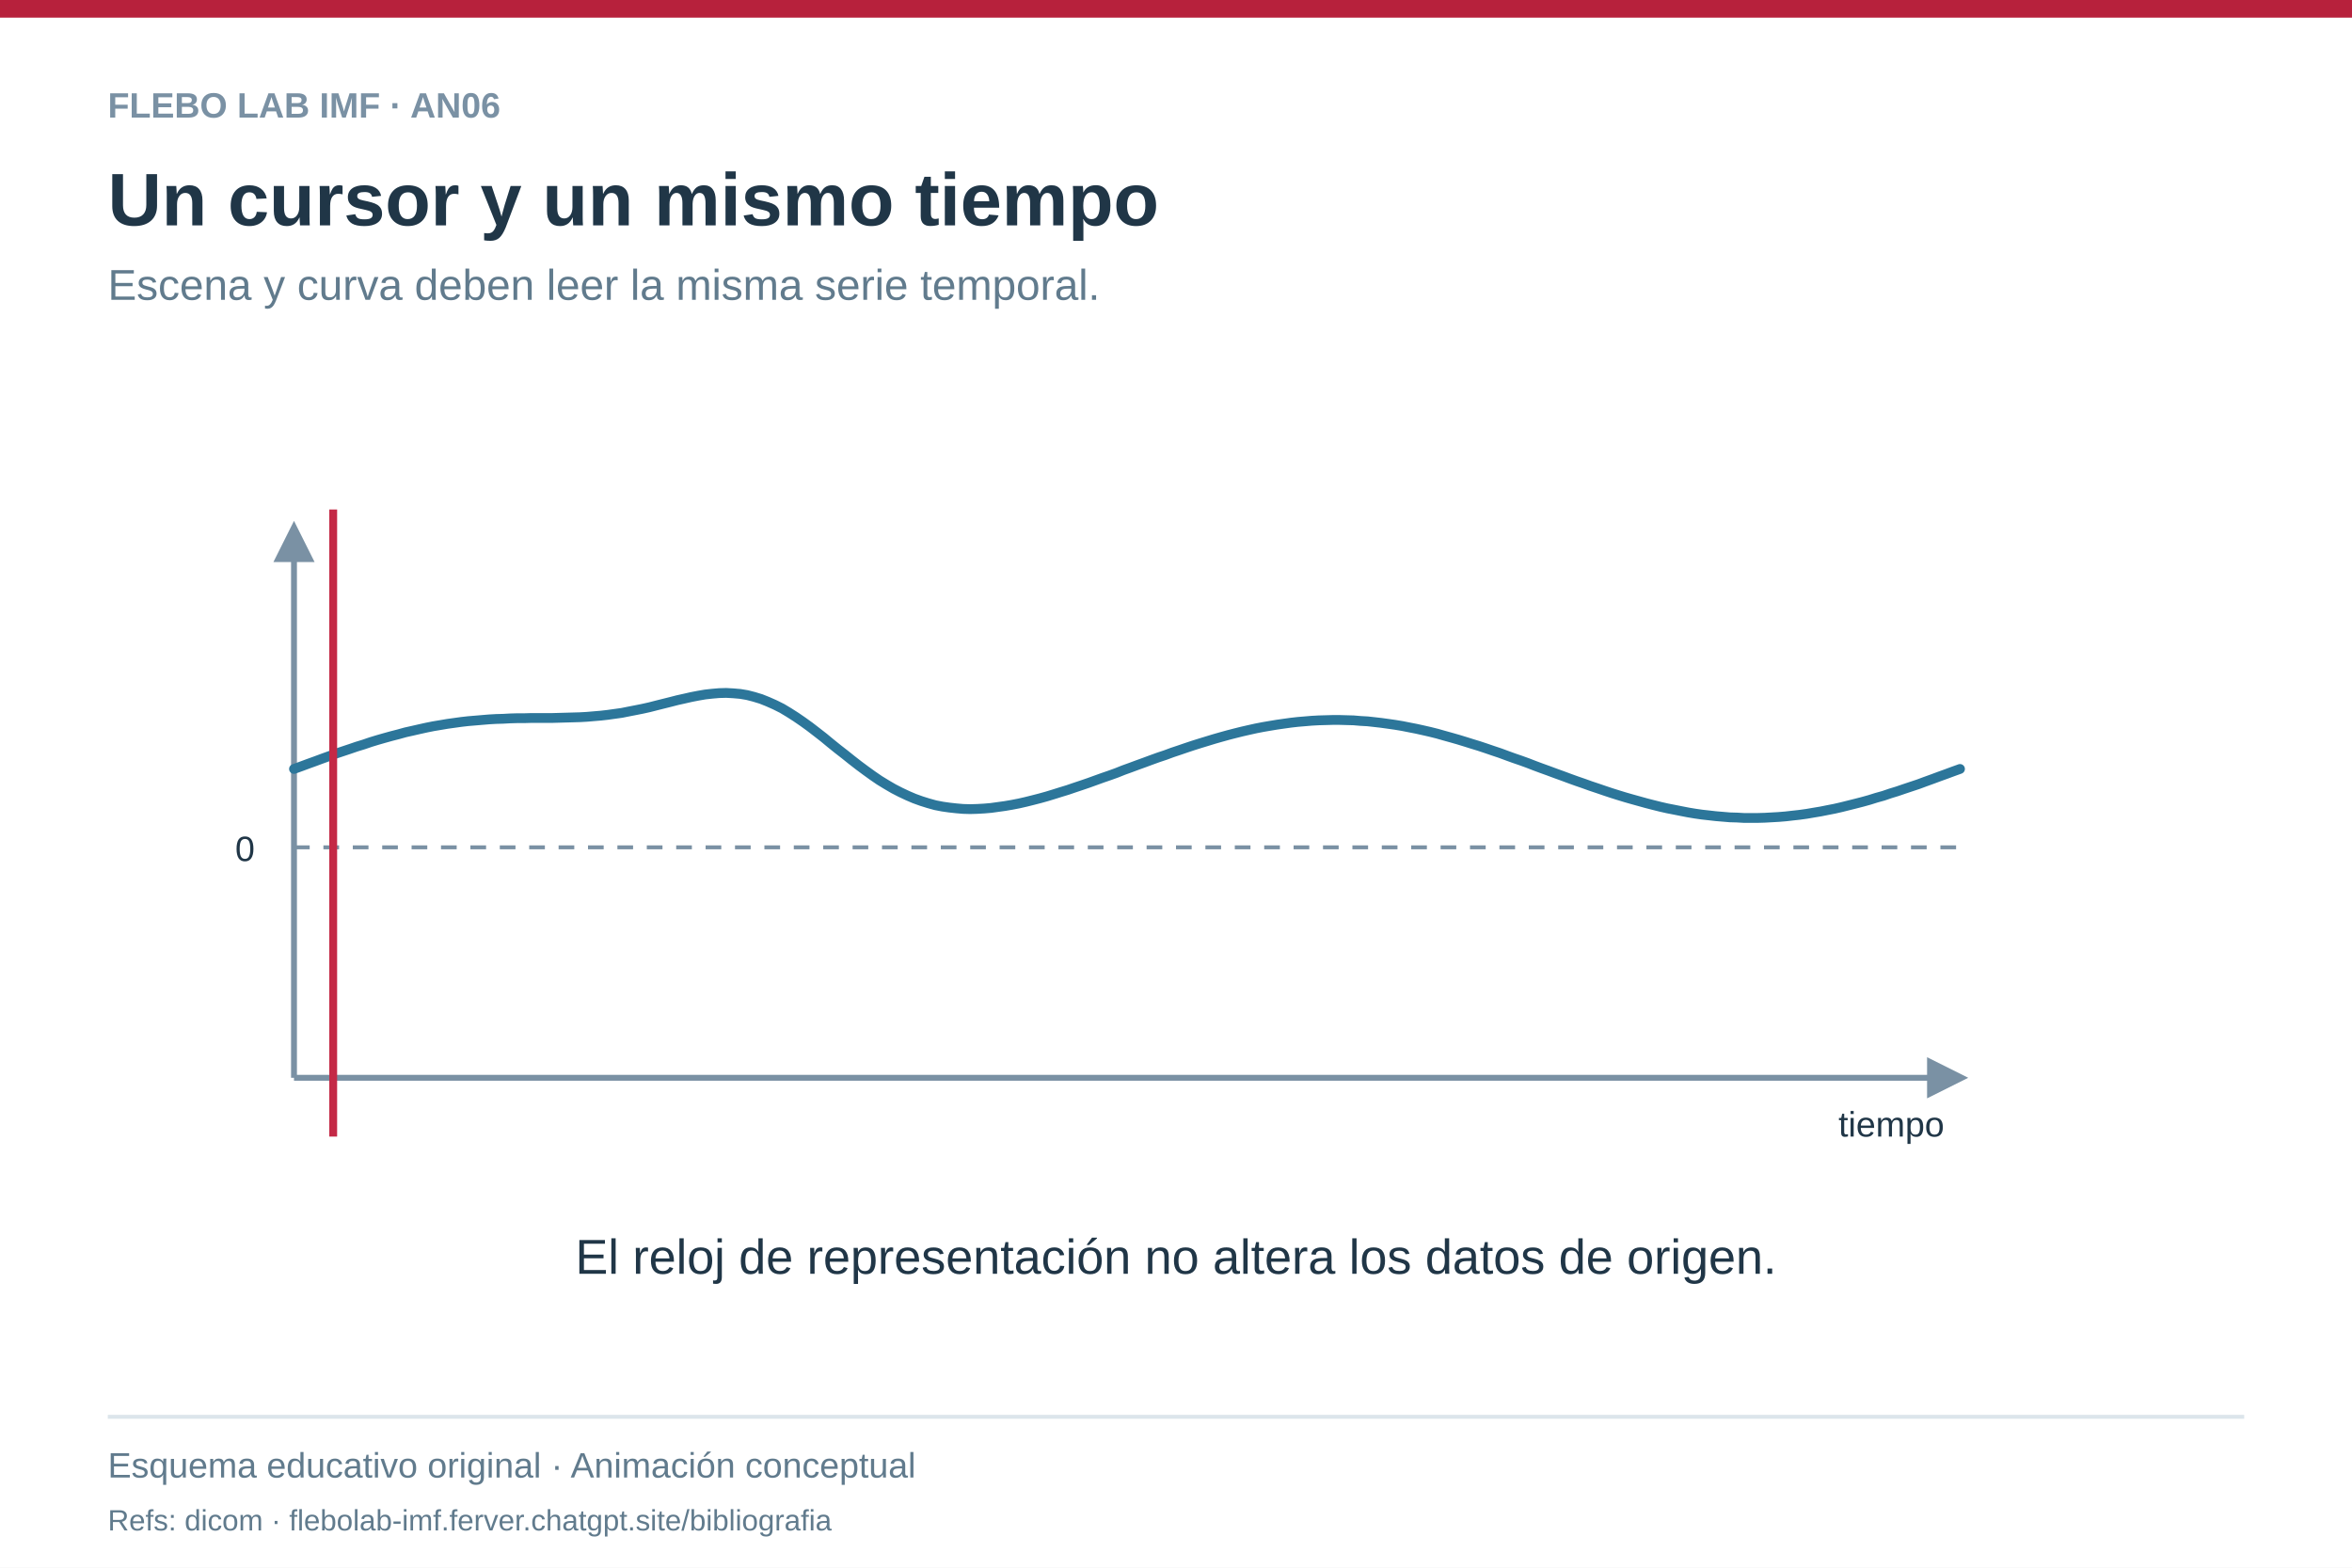
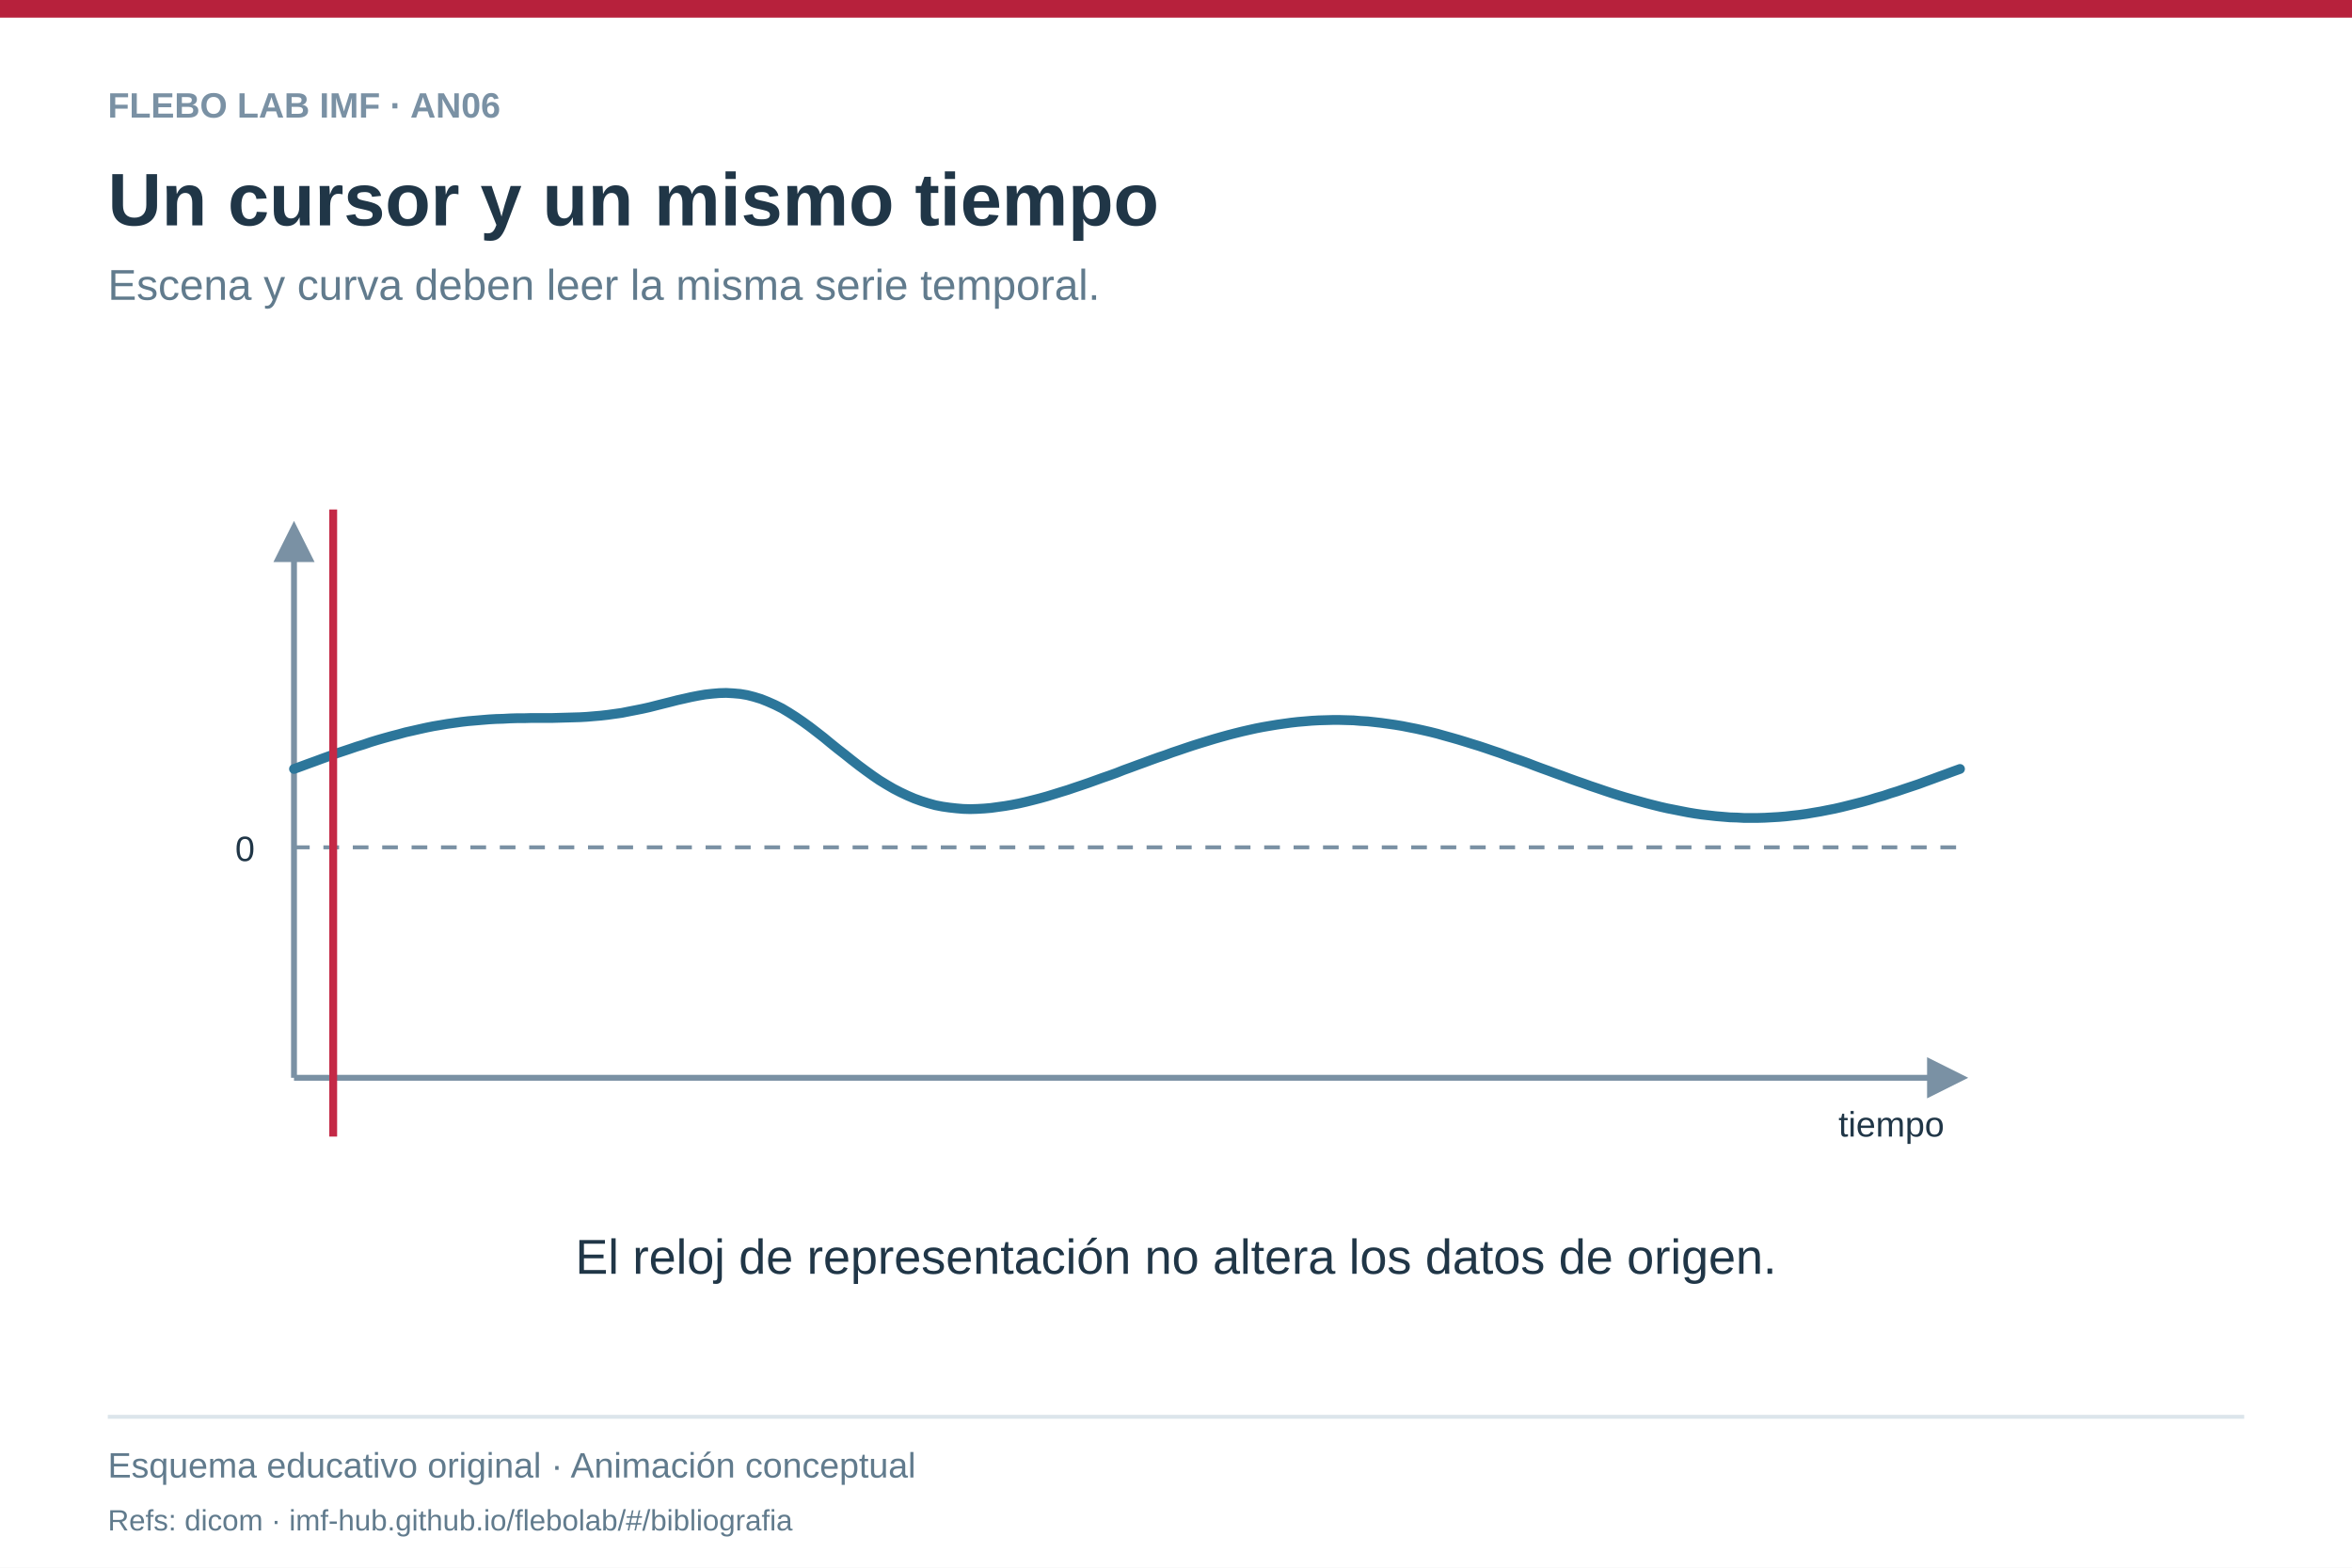
<svg xmlns="http://www.w3.org/2000/svg" width="1200" height="800" viewBox="0 0 1200 800" role="img" aria-labelledby="title desc">
  <defs>
    <marker id="arrow" viewBox="0 0 10 10" refX="8" refY="5" markerWidth="7" markerHeight="7" orient="auto-start-reverse">
      <path d="M0,0 L10,5 L0,10 z" fill="context-stroke" />
    </marker>
  </defs>
  <style>text{font-family:Arial,Helvetica,sans-serif}.static{display:none}@media(prefers-reduced-motion:reduce){.moving{display:none}.static{display:inline}}</style>
  <rect width="1200" height="800" fill="#fff" />
  <rect width="1200" height="9" fill="#b7213c" />
  <text x="55" y="60" fill="#7a91a4" font-size="18" font-weight="700" text-anchor="start">FLEBO LAB IMF · AN06</text>
  <text x="55" y="115" fill="#203647" font-size="38" font-weight="700" text-anchor="start">Un cursor y un mismo tiempo</text>
  <text x="55" y="153" fill="#617b8d" font-size="22" font-weight="400" text-anchor="start">Escena y curva deben leer la misma serie temporal.</text>
  <line x1="150" y1="550" x2="150" y2="270" stroke="#7a91a4" stroke-width="3" marker-end="url(#arrow)" />
  <line x1="150" y1="550" x2="1000" y2="550" stroke="#7a91a4" stroke-width="3" marker-end="url(#arrow)" />
  <line x1="150" y1="432.4" x2="1000" y2="432.4" stroke="#7a91a4" stroke-width="2" stroke-dasharray="8 7" />
  <path d="M150.0,392.4 L153.6,391.1 L157.1,389.8 L160.7,388.5 L164.2,387.2 L167.8,385.9 L171.3,384.6 L174.9,383.4 L178.5,382.2 L182.0,381.0 L185.6,379.9 L189.1,378.7 L192.7,377.6 L196.2,376.6 L199.8,375.6 L203.3,374.7 L206.9,373.7 L210.5,372.9 L214.0,372.1 L217.6,371.3 L221.1,370.6 L224.7,370.0 L228.2,369.4 L231.8,368.9 L235.4,368.4 L238.9,368.0 L242.5,367.7 L246.0,367.4 L249.6,367.1 L253.1,366.9 L256.7,366.8 L260.3,366.6 L263.8,366.5 L267.4,366.5 L270.9,366.4 L274.5,366.4 L278.0,366.4 L281.6,366.4 L285.1,366.3 L288.7,366.2 L292.3,366.1 L295.8,366.0 L299.4,365.8 L302.9,365.5 L306.5,365.2 L310.0,364.8 L313.6,364.3 L317.2,363.8 L320.7,363.1 L324.3,362.4 L327.8,361.7 L331.4,360.9 L334.9,360.0 L338.5,359.1 L342.1,358.2 L345.6,357.3 L349.2,356.5 L352.7,355.7 L356.3,355.0 L359.8,354.4 L363.4,354.0 L366.9,353.7 L370.5,353.6 L374.1,353.8 L377.6,354.1 L381.2,354.7 L384.7,355.6 L388.3,356.7 L391.8,358.1 L395.4,359.7 L399.0,361.5 L402.5,363.6 L406.1,365.9 L409.6,368.3 L413.2,370.9 L416.7,373.6 L420.3,376.4 L423.8,379.3 L427.4,382.2 L431.0,385.0 L434.5,387.8 L438.1,390.6 L441.6,393.2 L445.2,395.8 L448.7,398.2 L452.3,400.4 L455.9,402.5 L459.4,404.3 L463.0,406.0 L466.5,407.5 L470.1,408.8 L473.6,409.9 L477.2,410.9 L480.8,411.6 L484.3,412.1 L487.9,412.5 L491.4,412.8 L495.0,412.9 L498.5,412.8 L502.1,412.6 L505.6,412.3 L509.2,411.8 L512.8,411.3 L516.3,410.7 L519.9,410.0 L523.4,409.2 L527.0,408.3 L530.5,407.4 L534.1,406.4 L537.7,405.3 L541.2,404.2 L544.8,403.1 L548.3,401.9 L551.9,400.7 L555.4,399.5 L559.0,398.2 L562.6,396.9 L566.1,395.7 L569.7,394.4 L573.2,393.0 L576.8,391.7 L580.3,390.4 L583.9,389.1 L587.4,387.8 L591.0,386.5 L594.6,385.3 L598.1,384.0 L601.7,382.8 L605.2,381.6 L608.8,380.4 L612.3,379.3 L615.9,378.2 L619.5,377.1 L623.0,376.1 L626.6,375.1 L630.1,374.2 L633.7,373.3 L637.2,372.5 L640.8,371.7 L644.4,371.0 L647.9,370.4 L651.5,369.8 L655.0,369.3 L658.6,368.8 L662.1,368.4 L665.7,368.1 L669.2,367.8 L672.8,367.6 L676.4,367.5 L679.9,367.4 L683.5,367.4 L687.0,367.5 L690.6,367.6 L694.1,367.9 L697.7,368.1 L701.3,368.5 L704.8,368.9 L708.4,369.4 L711.9,369.9 L715.5,370.5 L719.0,371.2 L722.6,371.9 L726.2,372.7 L729.7,373.5 L733.3,374.4 L736.8,375.4 L740.4,376.4 L743.9,377.4 L747.5,378.5 L751.0,379.6 L754.6,380.7 L758.2,381.9 L761.7,383.1 L765.3,384.3 L768.8,385.6 L772.4,386.9 L775.9,388.1 L779.5,389.4 L783.1,390.8 L786.6,392.1 L790.2,393.4 L793.7,394.7 L797.3,396.0 L800.8,397.3 L804.4,398.6 L807.9,399.8 L811.5,401.1 L815.1,402.3 L818.6,403.5 L822.2,404.7 L825.7,405.8 L829.3,406.9 L832.8,407.9 L836.4,408.9 L840.0,409.9 L843.5,410.8 L847.1,411.7 L850.6,412.5 L854.2,413.2 L857.7,413.9 L861.3,414.6 L864.9,415.2 L868.4,415.7 L872.0,416.1 L875.5,416.5 L879.1,416.8 L882.6,417.1 L886.2,417.2 L889.7,417.4 L893.3,417.4 L896.9,417.4 L900.4,417.3 L904.0,417.1 L907.5,416.9 L911.1,416.6 L914.6,416.2 L918.2,415.8 L921.8,415.3 L925.3,414.7 L928.9,414.1 L932.4,413.4 L936.0,412.7 L939.5,411.9 L943.1,411.0 L946.7,410.1 L950.2,409.2 L953.8,408.2 L957.3,407.1 L960.9,406.1 L964.4,404.9 L968.0,403.8 L971.5,402.6 L975.1,401.4 L978.7,400.2 L982.2,398.9 L985.8,397.6 L989.3,396.3 L992.9,395.0 L996.4,393.7 L1000.0,392.4" fill="none" stroke="#2c769a" stroke-width="5" stroke-linecap="round" />
  <text x="130" y="439.4" fill="#203647" font-size="18" font-weight="400" text-anchor="end">0</text>
  <text x="992" y="580" fill="#203647" font-size="18" font-weight="400" text-anchor="end">tiempo</text>
  <g class="moving">
    <line x1="170" y1="260" x2="170" y2="580" stroke="#c42946" stroke-width="4">
      <animate attributeName="x1" values="170;990;170" dur="8s" repeatCount="indefinite" />
      <animate attributeName="x2" values="170;990;170" dur="8s" repeatCount="indefinite" />
    </line>
  </g>
  <text x="600" y="650" fill="#203647" font-size="25" font-weight="400" text-anchor="middle">El reloj de representación no altera los datos de origen.</text>
  <line x1="55" y1="723" x2="1145" y2="723" stroke="#dce5eb" stroke-width="2" />
  <text x="55" y="754" fill="#617b8d" font-size="18" font-weight="400" text-anchor="start">Esquema educativo original · Animación conceptual</text>
-   <text x="55" y="781" fill="#617b8d" font-size="15" font-weight="400" text-anchor="start">Refs: dicom · flebolab-imf.ferver.chatgpt.site/bibliografia</text>
+   <text x="55" y="781" fill="#617b8d" font-size="15" font-weight="400" text-anchor="start">Refs: dicom · imf-hub.github.io/flebolab/#/bibliografia</text>
</svg>
